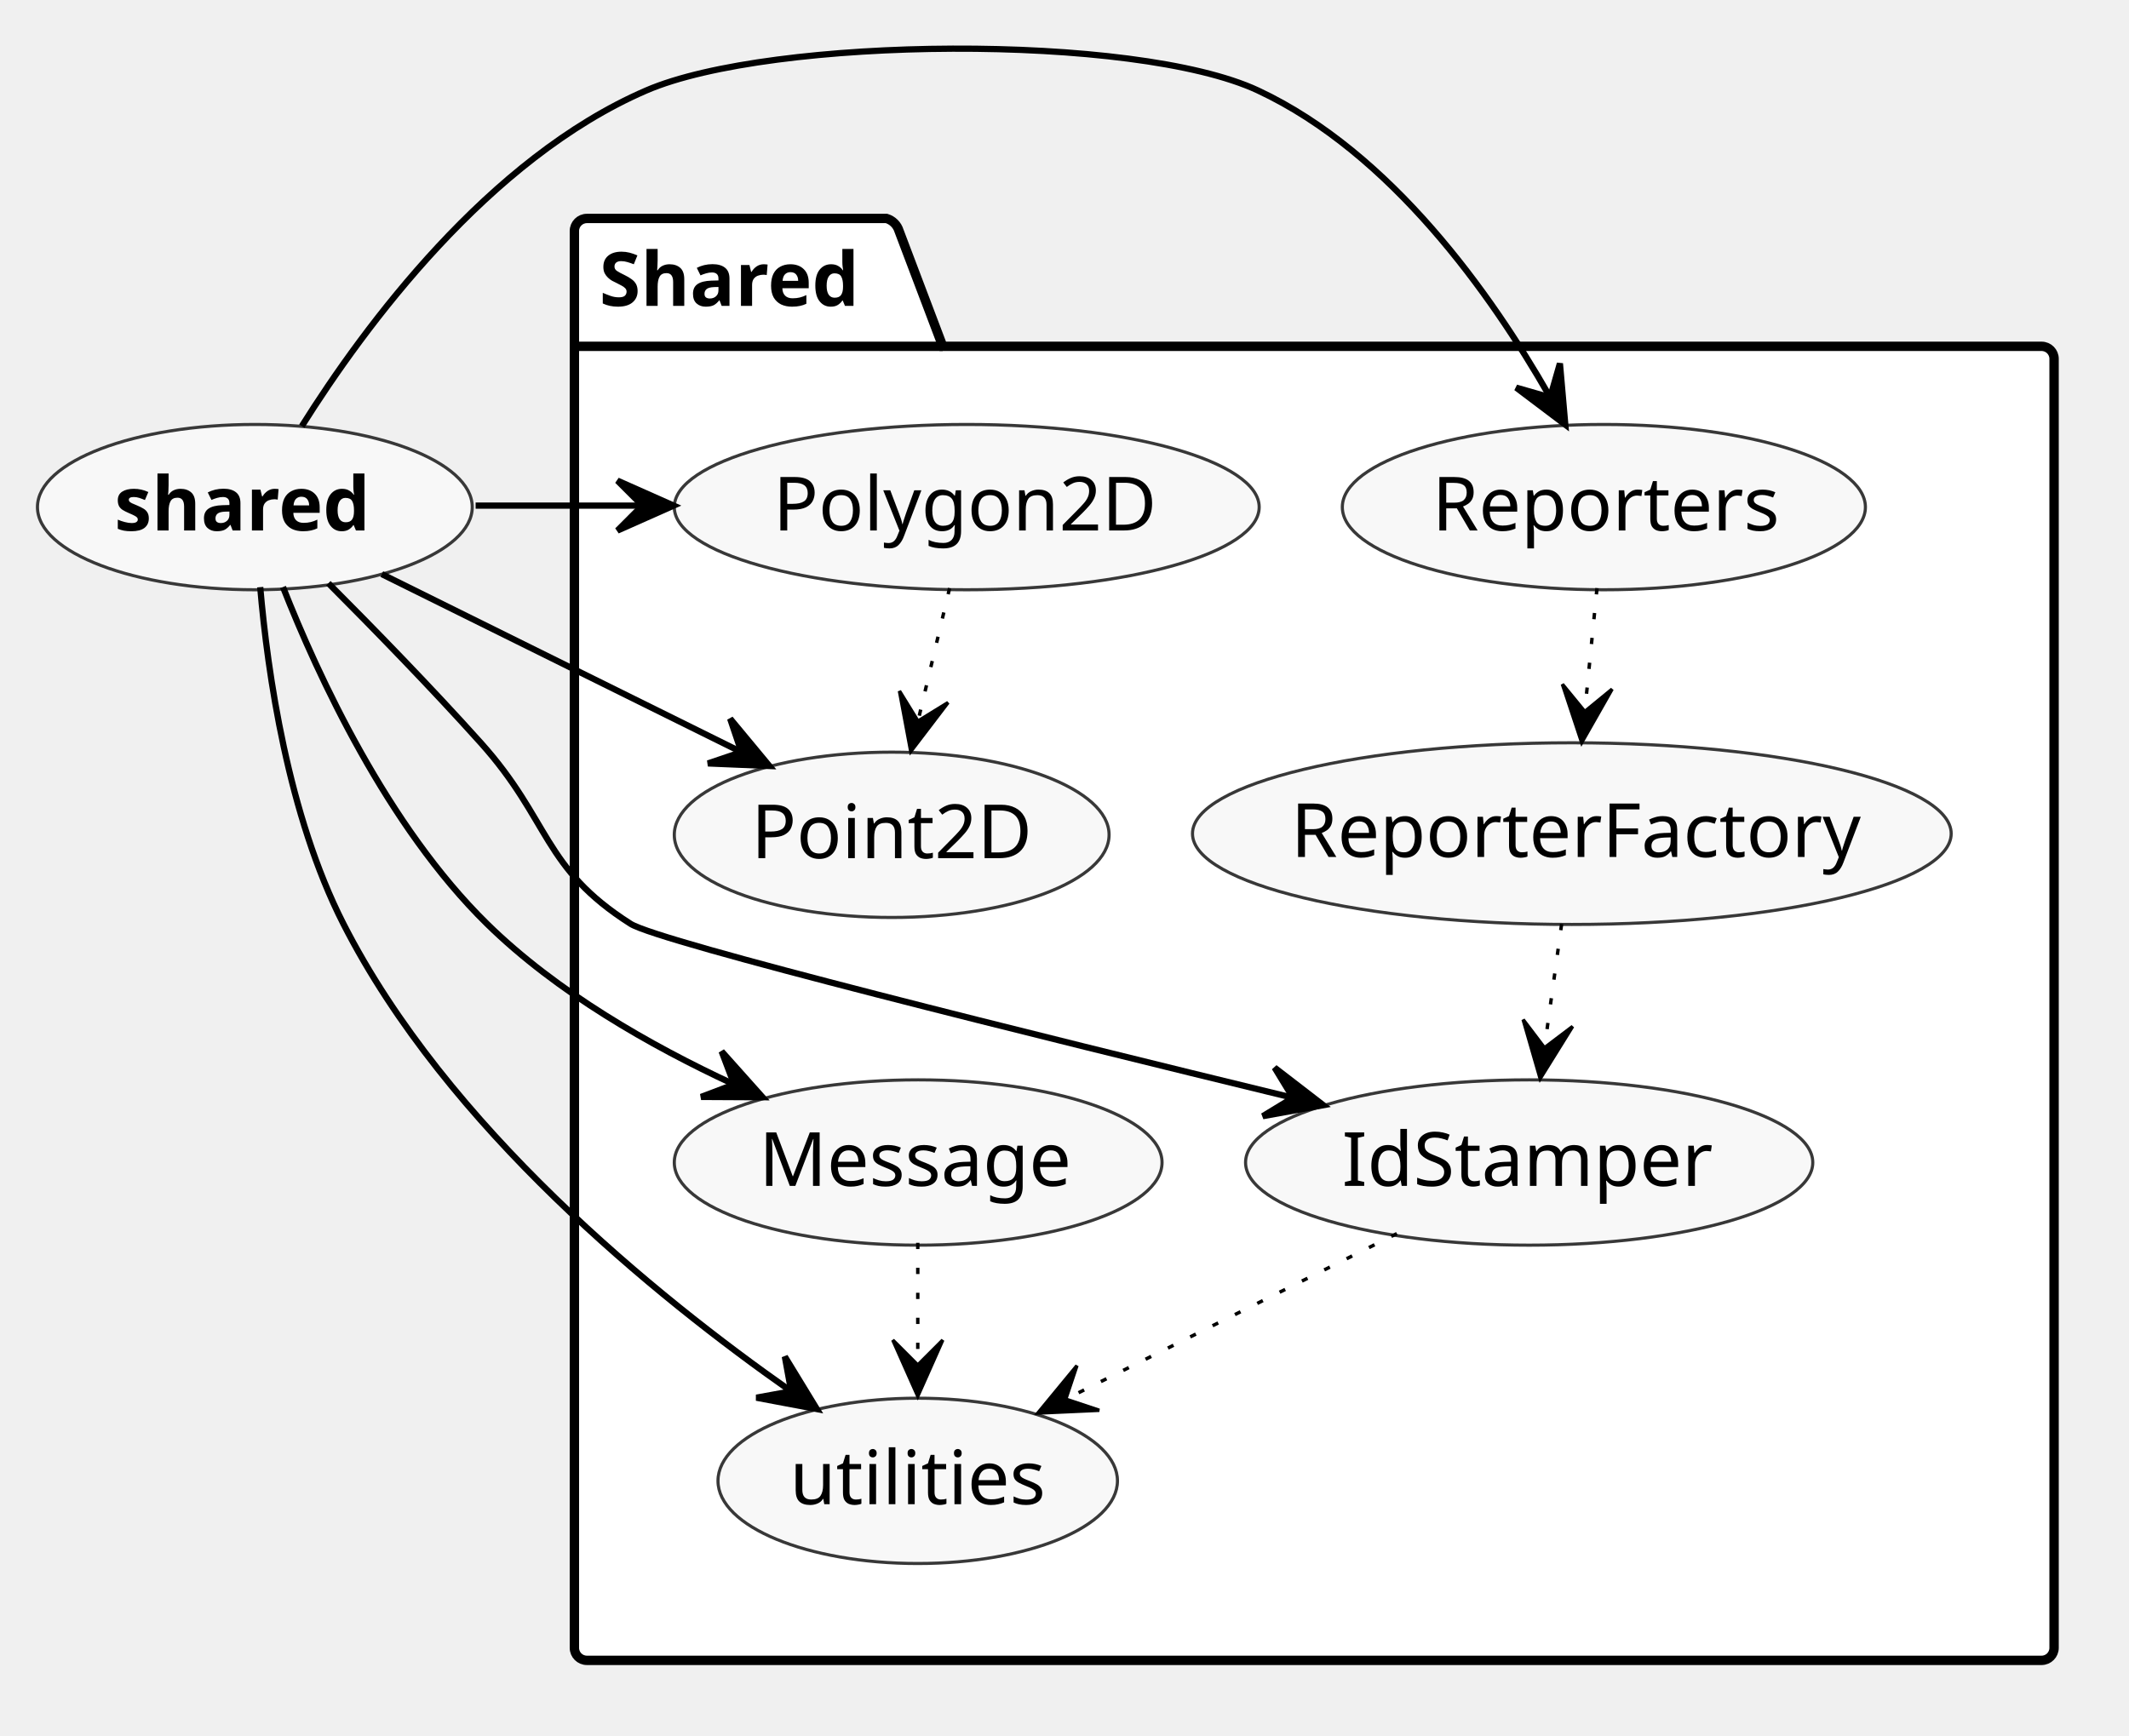
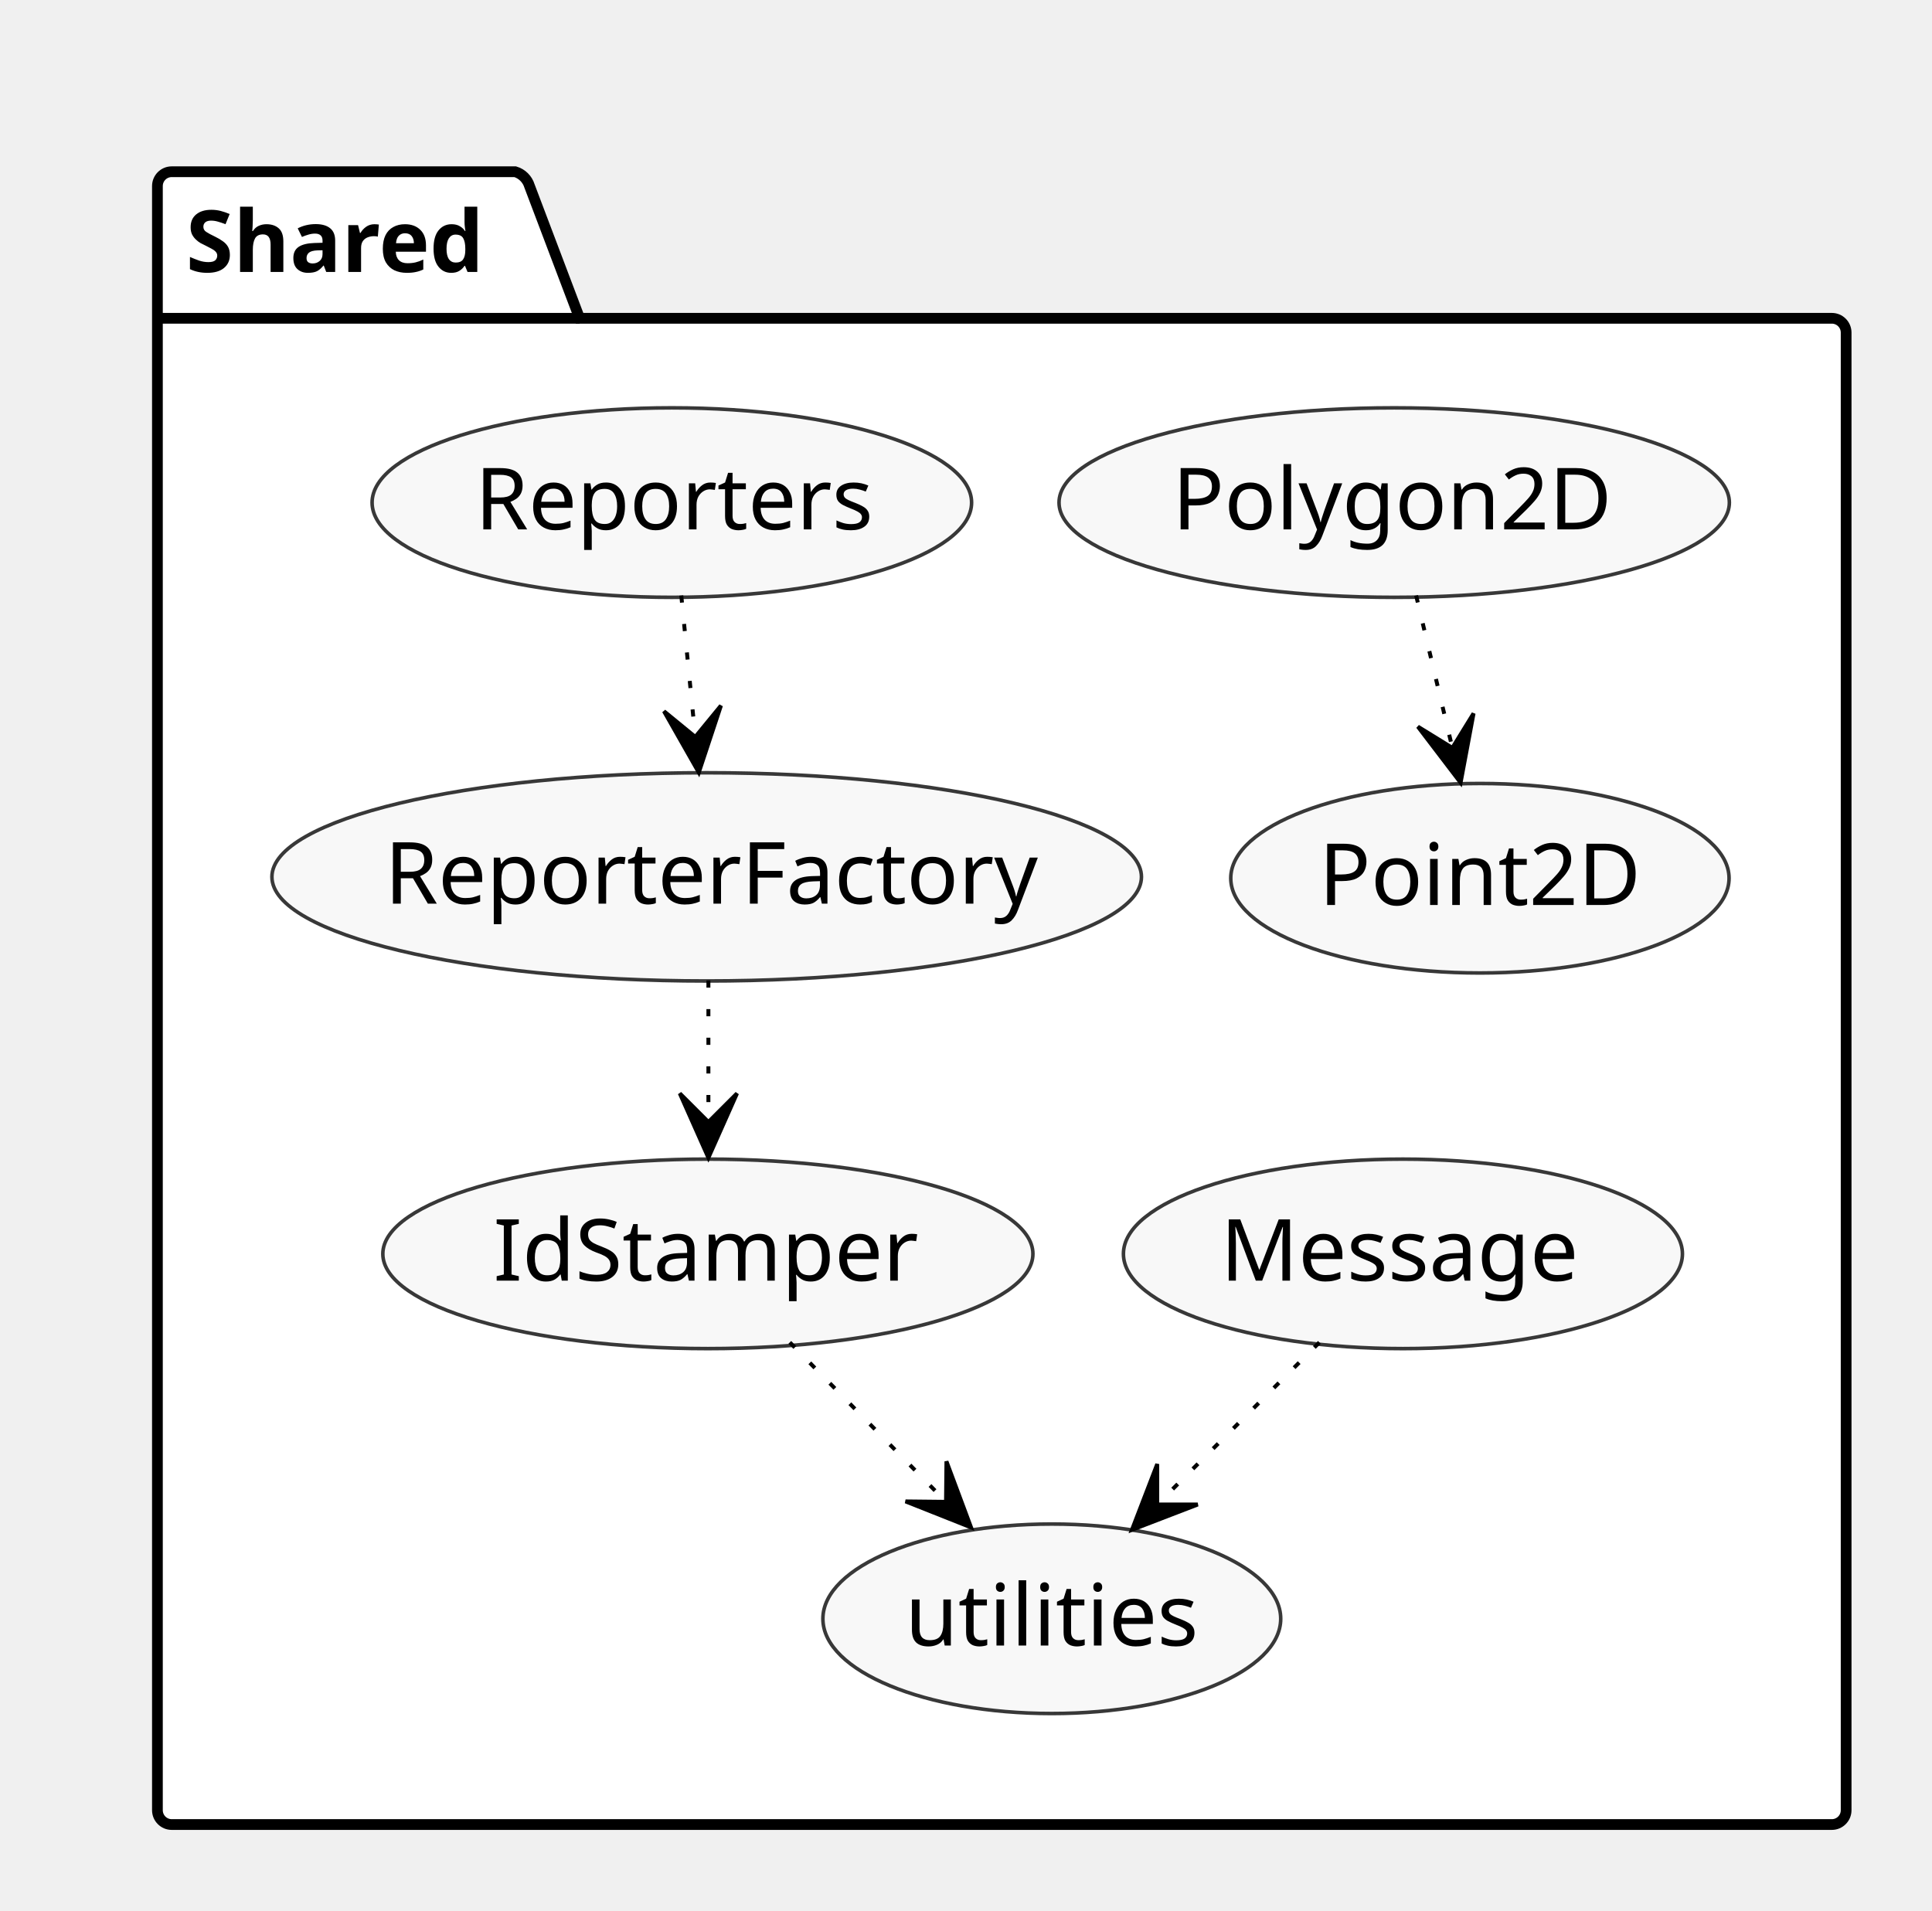
- <svg xmlns="http://www.w3.org/2000/svg" contentScriptType="application/ecmascript" contentStyleType="text/css" height="278px" preserveAspectRatio="none" style="width:341px;height:278px;" version="1.1" viewBox="0 0 341 278" width="341px" zoomAndPan="magnify">
+ <svg xmlns="http://www.w3.org/2000/svg" contentScriptType="application/ecmascript" contentStyleType="text/css" height="267px" preserveAspectRatio="none" style="width:270px;height:267px;" version="1.1" viewBox="0 0 270 267" width="270px" zoomAndPan="magnify">
  <defs />
  <g>
-     <path d="M94,35 L142,35 A3,3 0 0 1 144,37 L151,55.484 L327,55.484 A2,2 0 0 1 329,57.484 L329,264 A2,2 0 0 1 327,266 L94,266 A2,2 0 0 1 92,264 L92,37 A2,2 0 0 1 94,35 " fill="#FFFFFF" style="stroke: #000000; stroke-width: 1.5;" />
-     <line style="stroke: #000000; stroke-width: 1.5;" x1="92" x2="151" y1="55.484" y2="55.484" />
-     <text fill="#000000" font-family="Tahoma, sans-serif" font-size="12" font-weight="bold" lengthAdjust="spacingAndGlyphs" textLength="46" x="96" y="49.006">Shared</text>
-     <ellipse cx="244.926" cy="186.242" fill="#F8F8F8" rx="45.426" ry="13.242" style="stroke: #383838; stroke-width: 0.5;" />
-     <text fill="#000000" font-family="Tahoma, sans-serif" font-size="12" lengthAdjust="spacingAndGlyphs" textLength="60" x="214.926" y="189.984">IdStamper</text>
-     <ellipse cx="147.062" cy="186.242" fill="#F8F8F8" rx="39.062" ry="13.242" style="stroke: #383838; stroke-width: 0.5;" />
-     <text fill="#000000" font-family="Tahoma, sans-serif" font-size="12" lengthAdjust="spacingAndGlyphs" textLength="51" x="121.562" y="189.984">Message</text>
-     <ellipse cx="142.82" cy="133.742" fill="#F8F8F8" rx="34.82" ry="13.242" style="stroke: #383838; stroke-width: 0.5;" />
-     <text fill="#000000" font-family="Tahoma, sans-serif" font-size="12" lengthAdjust="spacingAndGlyphs" textLength="45" x="120.32" y="137.484">Point2D</text>
-     <ellipse cx="154.841" cy="81.242" fill="#F8F8F8" rx="46.841" ry="13.242" style="stroke: #383838; stroke-width: 0.5;" />
-     <text fill="#000000" font-family="Tahoma, sans-serif" font-size="12" lengthAdjust="spacingAndGlyphs" textLength="62" x="123.841" y="84.984">Polygon2D</text>
-     <ellipse cx="251.76" cy="133.552" fill="#F8F8F8" rx="60.76" ry="14.552" style="stroke: #383838; stroke-width: 0.5;" />
-     <text fill="#000000" font-family="Tahoma, sans-serif" font-size="12" lengthAdjust="spacingAndGlyphs" textLength="90" x="206.76" y="137.294">ReporterFactory</text>
-     <ellipse cx="256.891" cy="81.242" fill="#F8F8F8" rx="41.891" ry="13.242" style="stroke: #383838; stroke-width: 0.5;" />
-     <text fill="#000000" font-family="Tahoma, sans-serif" font-size="12" lengthAdjust="spacingAndGlyphs" textLength="55" x="229.391" y="84.984">Reporters</text>
-     <ellipse cx="146.991" cy="237.242" fill="#F8F8F8" rx="31.991" ry="13.242" style="stroke: #383838; stroke-width: 0.5;" />
-     <text fill="#000000" font-family="Tahoma, sans-serif" font-size="12" lengthAdjust="spacingAndGlyphs" textLength="41" x="126.491" y="240.984">utilities</text>
-     <ellipse cx="40.82" cy="81.242" fill="#F8F8F8" rx="34.82" ry="13.242" style="stroke: #383838; stroke-width: 0.5;" />
-     <text fill="#000000" font-family="Tahoma, sans-serif" font-size="12" font-weight="bold" lengthAdjust="spacingAndGlyphs" textLength="45" x="18.32" y="84.984">shared</text>
-     <path d="M223.735,197.632 C208.226,205.387 187.19,215.905 171.065,223.967 " fill="none" id="IdStamper-utilities" style="stroke: #000000; stroke-width: 0.55; stroke-dasharray: 1.0,3.0;" />
-     <polygon fill="#000000" points="166.23,226.385,176.069,225.938,170.702,224.149,172.492,218.783,166.23,226.385" style="stroke: #000000; stroke-width: 0.55;" />
-     <path d="M147,199.112 C147,204.958 147,212.079 147,218.501 " fill="none" id="Message-utilities" style="stroke: #000000; stroke-width: 0.55; stroke-dasharray: 1.0,3.0;" />
-     <polygon fill="#000000" points="147,223.687,151,214.687,147,218.687,143,214.687,147,223.687" style="stroke: #000000; stroke-width: 0.55;" />
-     <path d="M152.095,94.225 C150.592,100.552 148.731,108.381 147.085,115.307 " fill="none" id="Polygon2D-Point2D" style="stroke: #000000; stroke-width: 0.55; stroke-dasharray: 1.0,3.0;" />
-     <polygon fill="#000000" points="145.878,120.388,151.85,112.556,147.034,115.523,144.067,110.707,145.878,120.388" style="stroke: #000000; stroke-width: 0.55;" />
-     <path d="M250.124,148.033 C249.289,154.059 248.295,161.229 247.406,167.643 " fill="none" id="ReporterFactory-IdStamper" style="stroke: #000000; stroke-width: 0.55; stroke-dasharray: 1.0,3.0;" />
-     <polygon fill="#000000" points="246.689,172.812,251.886,164.446,247.375,167.859,243.961,163.348,246.689,172.812" style="stroke: #000000; stroke-width: 0.55;" />
-     <path d="M255.79,94.225 C255.212,100.063 254.507,107.18 253.863,113.687 " fill="none" id="Reporters-ReporterFactory" style="stroke: #000000; stroke-width: 0.55; stroke-dasharray: 1.0,3.0;" />
-     <polygon fill="#000000" points="253.34,118.967,258.208,110.405,253.833,113.991,250.247,109.617,253.34,118.967" style="stroke: #000000; stroke-width: 0.55;" />
-     <path d="M52.594,93.437 C59.773,100.634 69.097,110.196 77,119 C88.176,131.45 86.874,139.036 101,148 C105.568,150.899 165.934,165.875 207.041,175.863 " fill="none" id="&lt;b&gt;shared&lt;/b&gt;-IdStamper" style="stroke: #000000; stroke-width: 1.0;" />
-     <polygon fill="#000000" points="211.954,177.055,204.152,171.044,207.095,175.875,202.264,178.818,211.954,177.055" style="stroke: #000000; stroke-width: 1.0;" />
-     <path d="M45.325,94.045 C50.975,108.386 62.062,132.358 78,148 C89.146,158.939 104.185,167.511 117.378,173.639 " fill="none" id="&lt;b&gt;shared&lt;/b&gt;-Message" style="stroke: #000000; stroke-width: 1.0;" />
-     <polygon fill="#000000" points="122.144,175.785,115.582,168.44,117.585,173.731,112.295,175.734,122.144,175.785" style="stroke: #000000; stroke-width: 1.0;" />
-     <path d="M61.152,91.977 C77.603,100.122 100.915,111.664 118.454,120.347 " fill="none" id="&lt;b&gt;shared&lt;/b&gt;-Point2D" style="stroke: #000000; stroke-width: 1.0;" />
-     <polygon fill="#000000" points="123.237,122.715,116.947,115.136,118.756,120.496,113.397,122.305,123.237,122.715" style="stroke: #000000; stroke-width: 1.0;" />
-     <path d="M76.18,81 C84.934,81 93.688,81 102.442,81 " fill="none" id="&lt;b&gt;shared&lt;/b&gt;-Polygon2D" style="stroke: #000000; stroke-width: 1.0;" />
-     <polygon fill="#000000" points="107.893,81,98.893,77,102.893,81,98.893,85,107.893,81" style="stroke: #000000; stroke-width: 1.0;" />
-     <path d="M48.341,68.271 C58.417,52.232 78.197,25.443 103.5,14.5 C123.488,5.855 181.775,5.27 201.5,14.5 C222.854,24.492 238.869,47.187 248.075,63.278 " fill="none" id="&lt;b&gt;shared&lt;/b&gt;-Reporters" style="stroke: #000000; stroke-width: 1.0;" />
-     <polygon fill="#000000" points="250.712,68.039,249.85,58.228,248.289,63.665,242.852,62.104,250.712,68.039" style="stroke: #000000; stroke-width: 1.0;" />
-     <path d="M41.678,94.066 C42.865,107.796 46.116,130.573 55,148 C71.564,180.491 104.995,207.656 126.669,222.863 " fill="none" id="&lt;b&gt;shared&lt;/b&gt;-utilities" style="stroke: #000000; stroke-width: 1.0;" />
-     <polygon fill="#000000" points="130.838,225.743,125.706,217.337,126.724,222.902,121.159,223.92,130.838,225.743" style="stroke: #000000; stroke-width: 1.0;" />
+     <path d="M24,24 L72,24 A3,3 0 0 1 74,26 L81,44.484 L256,44.484 A2,2 0 0 1 258,46.484 L258,253 A2,2 0 0 1 256,255 L24,255 A2,2 0 0 1 22,253 L22,26 A2,2 0 0 1 24,24 " fill="#FFFFFF" style="stroke: #000000; stroke-width: 1.5;" />
+     <line style="stroke: #000000; stroke-width: 1.5;" x1="22" x2="81" y1="44.484" y2="44.484" />
+     <text fill="#000000" font-family="Tahoma, sans-serif" font-size="12" font-weight="bold" lengthAdjust="spacingAndGlyphs" textLength="46" x="26" y="38.006">Shared</text>
+     <ellipse cx="98.926" cy="175.242" fill="#F8F8F8" rx="45.426" ry="13.242" style="stroke: #383838; stroke-width: 0.5;" />
+     <text fill="#000000" font-family="Tahoma, sans-serif" font-size="12" lengthAdjust="spacingAndGlyphs" textLength="60" x="68.926" y="178.984">IdStamper</text>
+     <ellipse cx="196.062" cy="175.242" fill="#F8F8F8" rx="39.062" ry="13.242" style="stroke: #383838; stroke-width: 0.5;" />
+     <text fill="#000000" font-family="Tahoma, sans-serif" font-size="12" lengthAdjust="spacingAndGlyphs" textLength="51" x="170.562" y="178.984">Message</text>
+     <ellipse cx="206.82" cy="122.742" fill="#F8F8F8" rx="34.82" ry="13.242" style="stroke: #383838; stroke-width: 0.5;" />
+     <text fill="#000000" font-family="Tahoma, sans-serif" font-size="12" lengthAdjust="spacingAndGlyphs" textLength="45" x="184.32" y="126.484">Point2D</text>
+     <ellipse cx="194.841" cy="70.242" fill="#F8F8F8" rx="46.841" ry="13.242" style="stroke: #383838; stroke-width: 0.5;" />
+     <text fill="#000000" font-family="Tahoma, sans-serif" font-size="12" lengthAdjust="spacingAndGlyphs" textLength="62" x="163.841" y="73.984">Polygon2D</text>
+     <ellipse cx="98.76" cy="122.552" fill="#F8F8F8" rx="60.76" ry="14.552" style="stroke: #383838; stroke-width: 0.5;" />
+     <text fill="#000000" font-family="Tahoma, sans-serif" font-size="12" lengthAdjust="spacingAndGlyphs" textLength="90" x="53.76" y="126.294">ReporterFactory</text>
+     <ellipse cx="93.891" cy="70.242" fill="#F8F8F8" rx="41.891" ry="13.242" style="stroke: #383838; stroke-width: 0.5;" />
+     <text fill="#000000" font-family="Tahoma, sans-serif" font-size="12" lengthAdjust="spacingAndGlyphs" textLength="55" x="66.391" y="73.984">Reporters</text>
+     <ellipse cx="146.991" cy="226.242" fill="#F8F8F8" rx="31.991" ry="13.242" style="stroke: #383838; stroke-width: 0.5;" />
+     <text fill="#000000" font-family="Tahoma, sans-serif" font-size="12" lengthAdjust="spacingAndGlyphs" textLength="41" x="126.491" y="229.984">utilities</text>
+     <path d="M110.375,187.612 C116.831,194.203 124.991,202.533 131.969,209.656 " fill="none" id="IdStamper-utilities" style="stroke: #000000; stroke-width: 0.55; stroke-dasharray: 1.0,3.0;" />
+     <polygon fill="#000000" points="135.706,213.471,132.267,204.242,132.208,209.899,126.551,209.839,135.706,213.471" style="stroke: #000000; stroke-width: 0.55;" />
+     <path d="M184.388,187.612 C177.702,194.298 169.225,202.774 162.035,209.965 " fill="none" id="Message-utilities" style="stroke: #000000; stroke-width: 0.55; stroke-dasharray: 1.0,3.0;" />
+     <polygon fill="#000000" points="158.192,213.808,167.384,210.273,161.727,210.273,161.727,204.616,158.192,213.808" style="stroke: #000000; stroke-width: 0.55;" />
+     <path d="M197.905,83.225 C199.408,89.552 201.269,97.381 202.915,104.307 " fill="none" id="Polygon2D-Point2D" style="stroke: #000000; stroke-width: 0.55; stroke-dasharray: 1.0,3.0;" />
+     <polygon fill="#000000" points="204.122,109.388,205.933,99.707,202.966,104.523,198.15,101.556,204.122,109.388" style="stroke: #000000; stroke-width: 0.55;" />
+     <path d="M99,137.033 C99,143.059 99,150.229 99,156.643 " fill="none" id="ReporterFactory-IdStamper" style="stroke: #000000; stroke-width: 0.55; stroke-dasharray: 1.0,3.0;" />
+     <polygon fill="#000000" points="99,161.812,103,152.812,99,156.812,95,152.812,99,161.812" style="stroke: #000000; stroke-width: 0.55;" />
+     <path d="M95.21,83.225 C95.788,89.063 96.493,96.18 97.137,102.687 " fill="none" id="Reporters-ReporterFactory" style="stroke: #000000; stroke-width: 0.55; stroke-dasharray: 1.0,3.0;" />
+     <polygon fill="#000000" points="97.66,107.967,100.754,98.617,97.167,102.991,92.792,99.405,97.66,107.967" style="stroke: #000000; stroke-width: 0.55;" />
  </g>
</svg>
